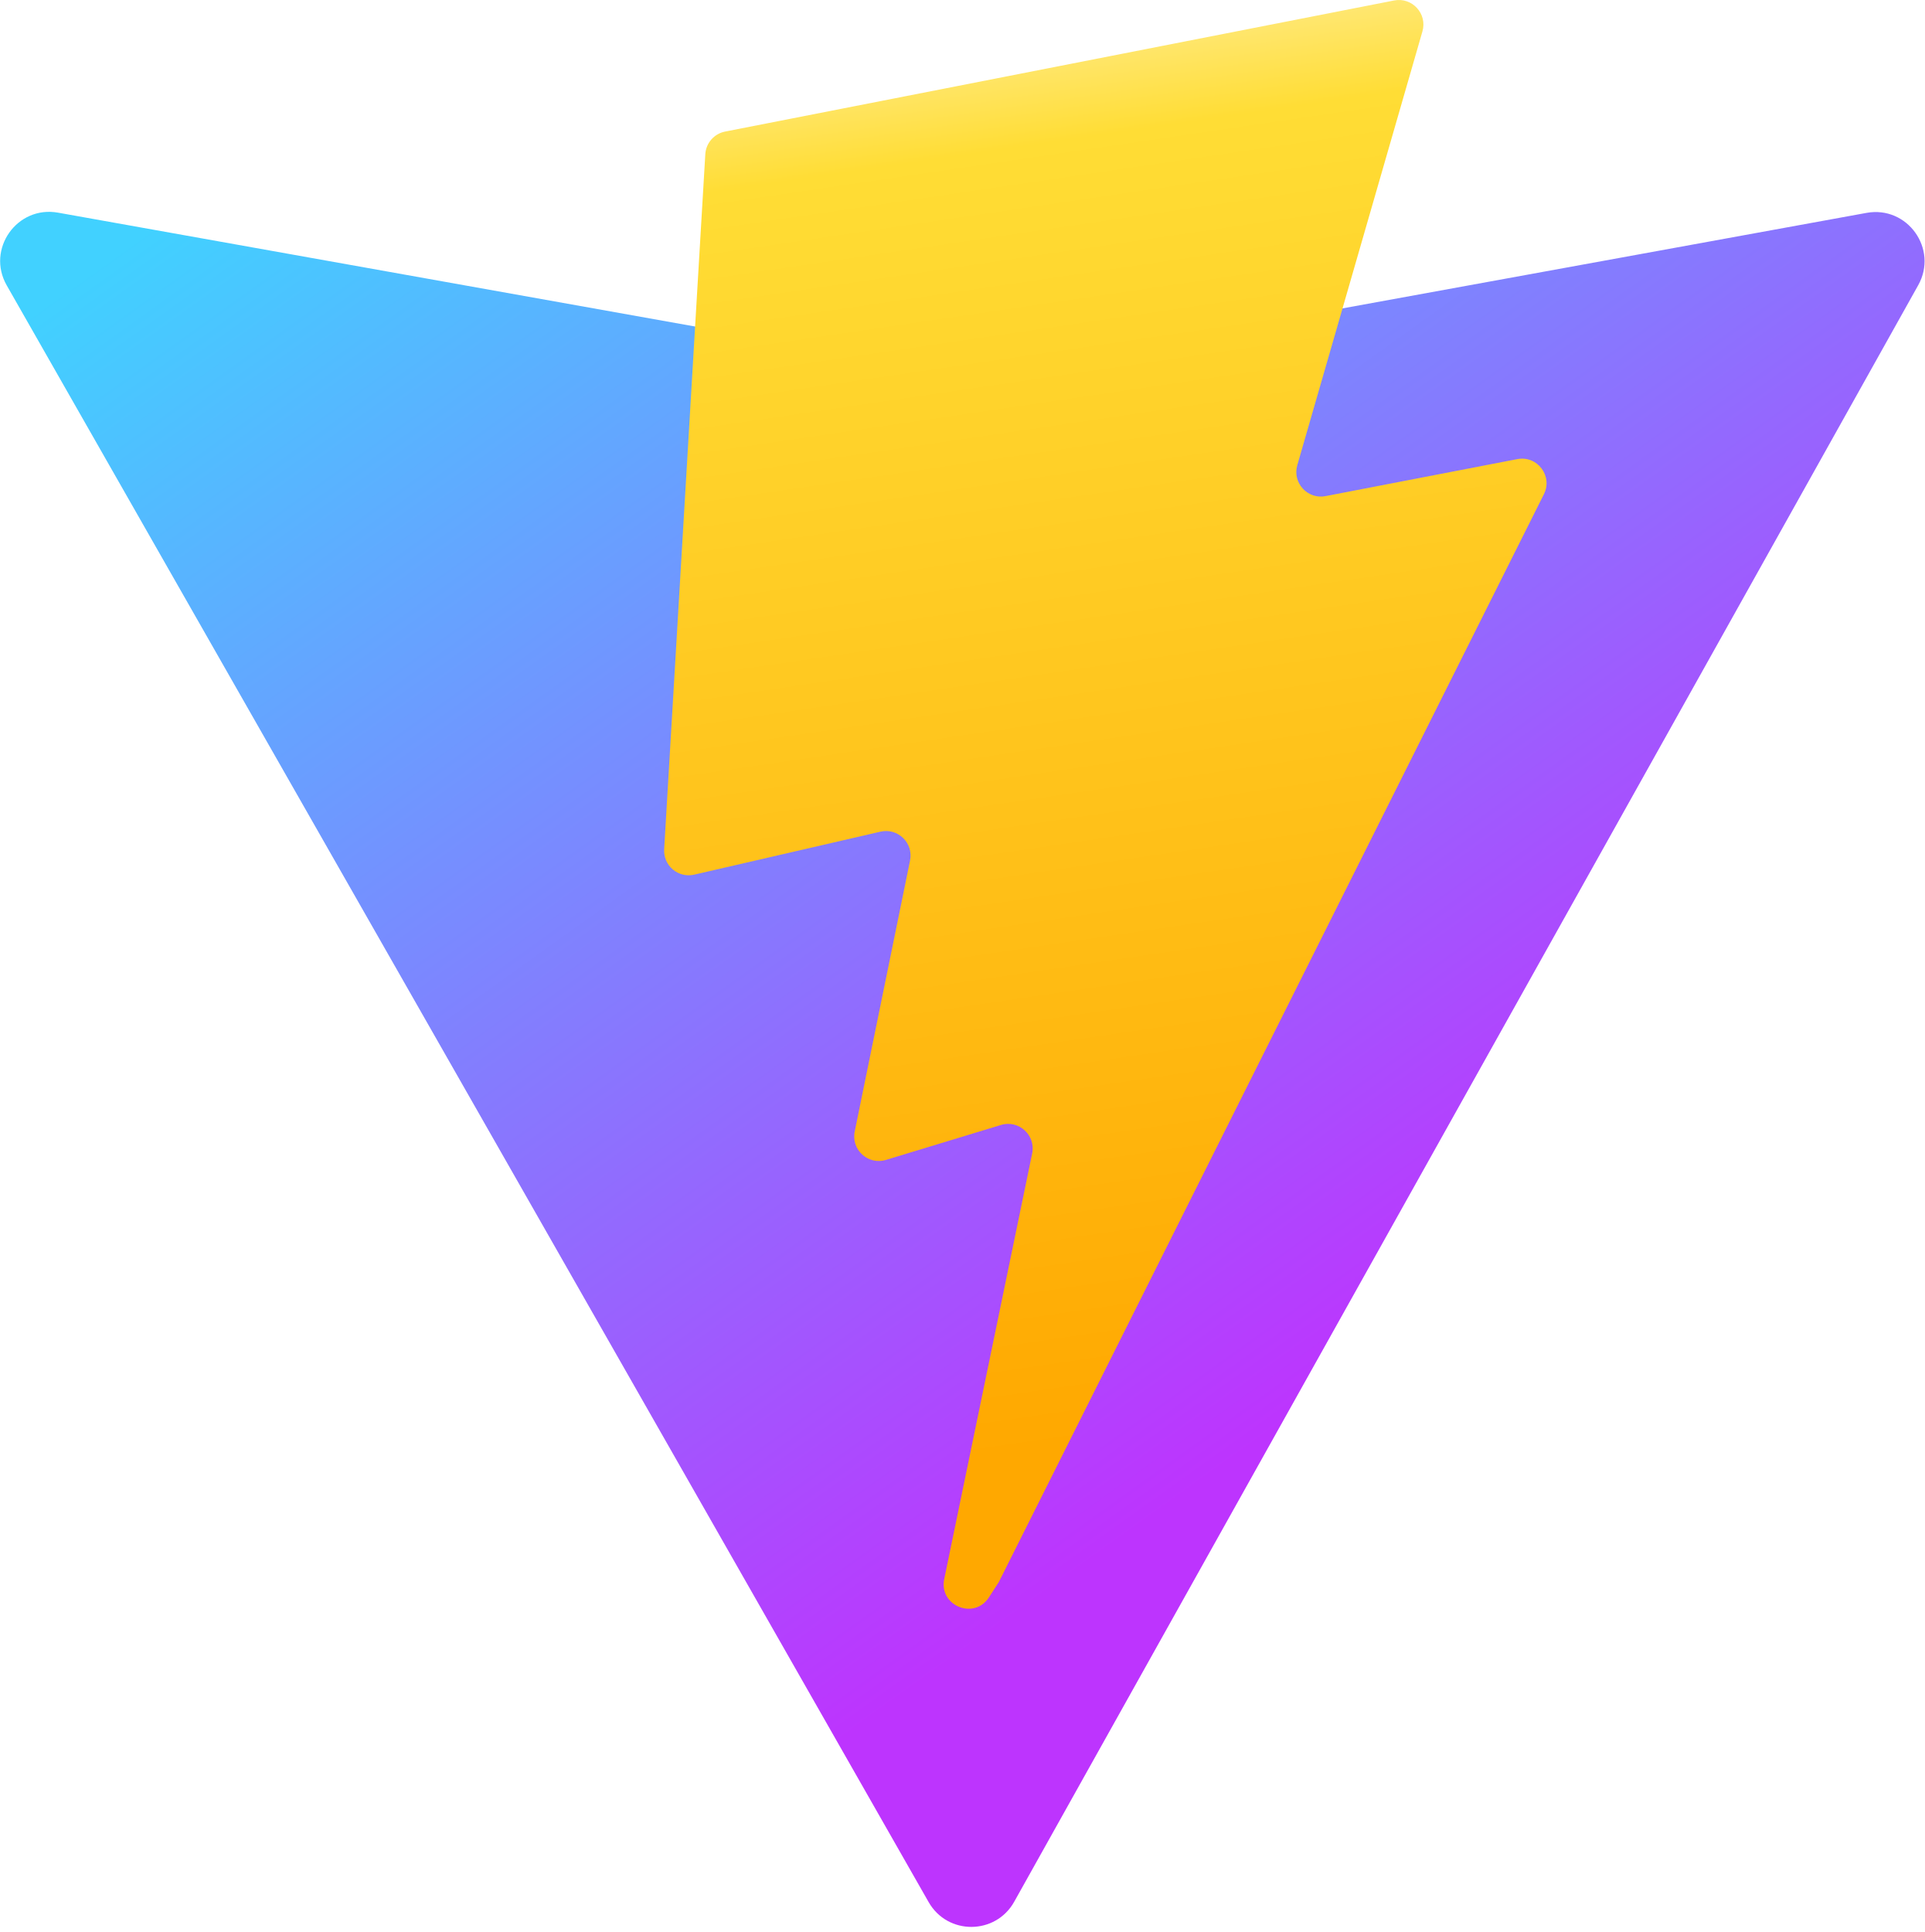
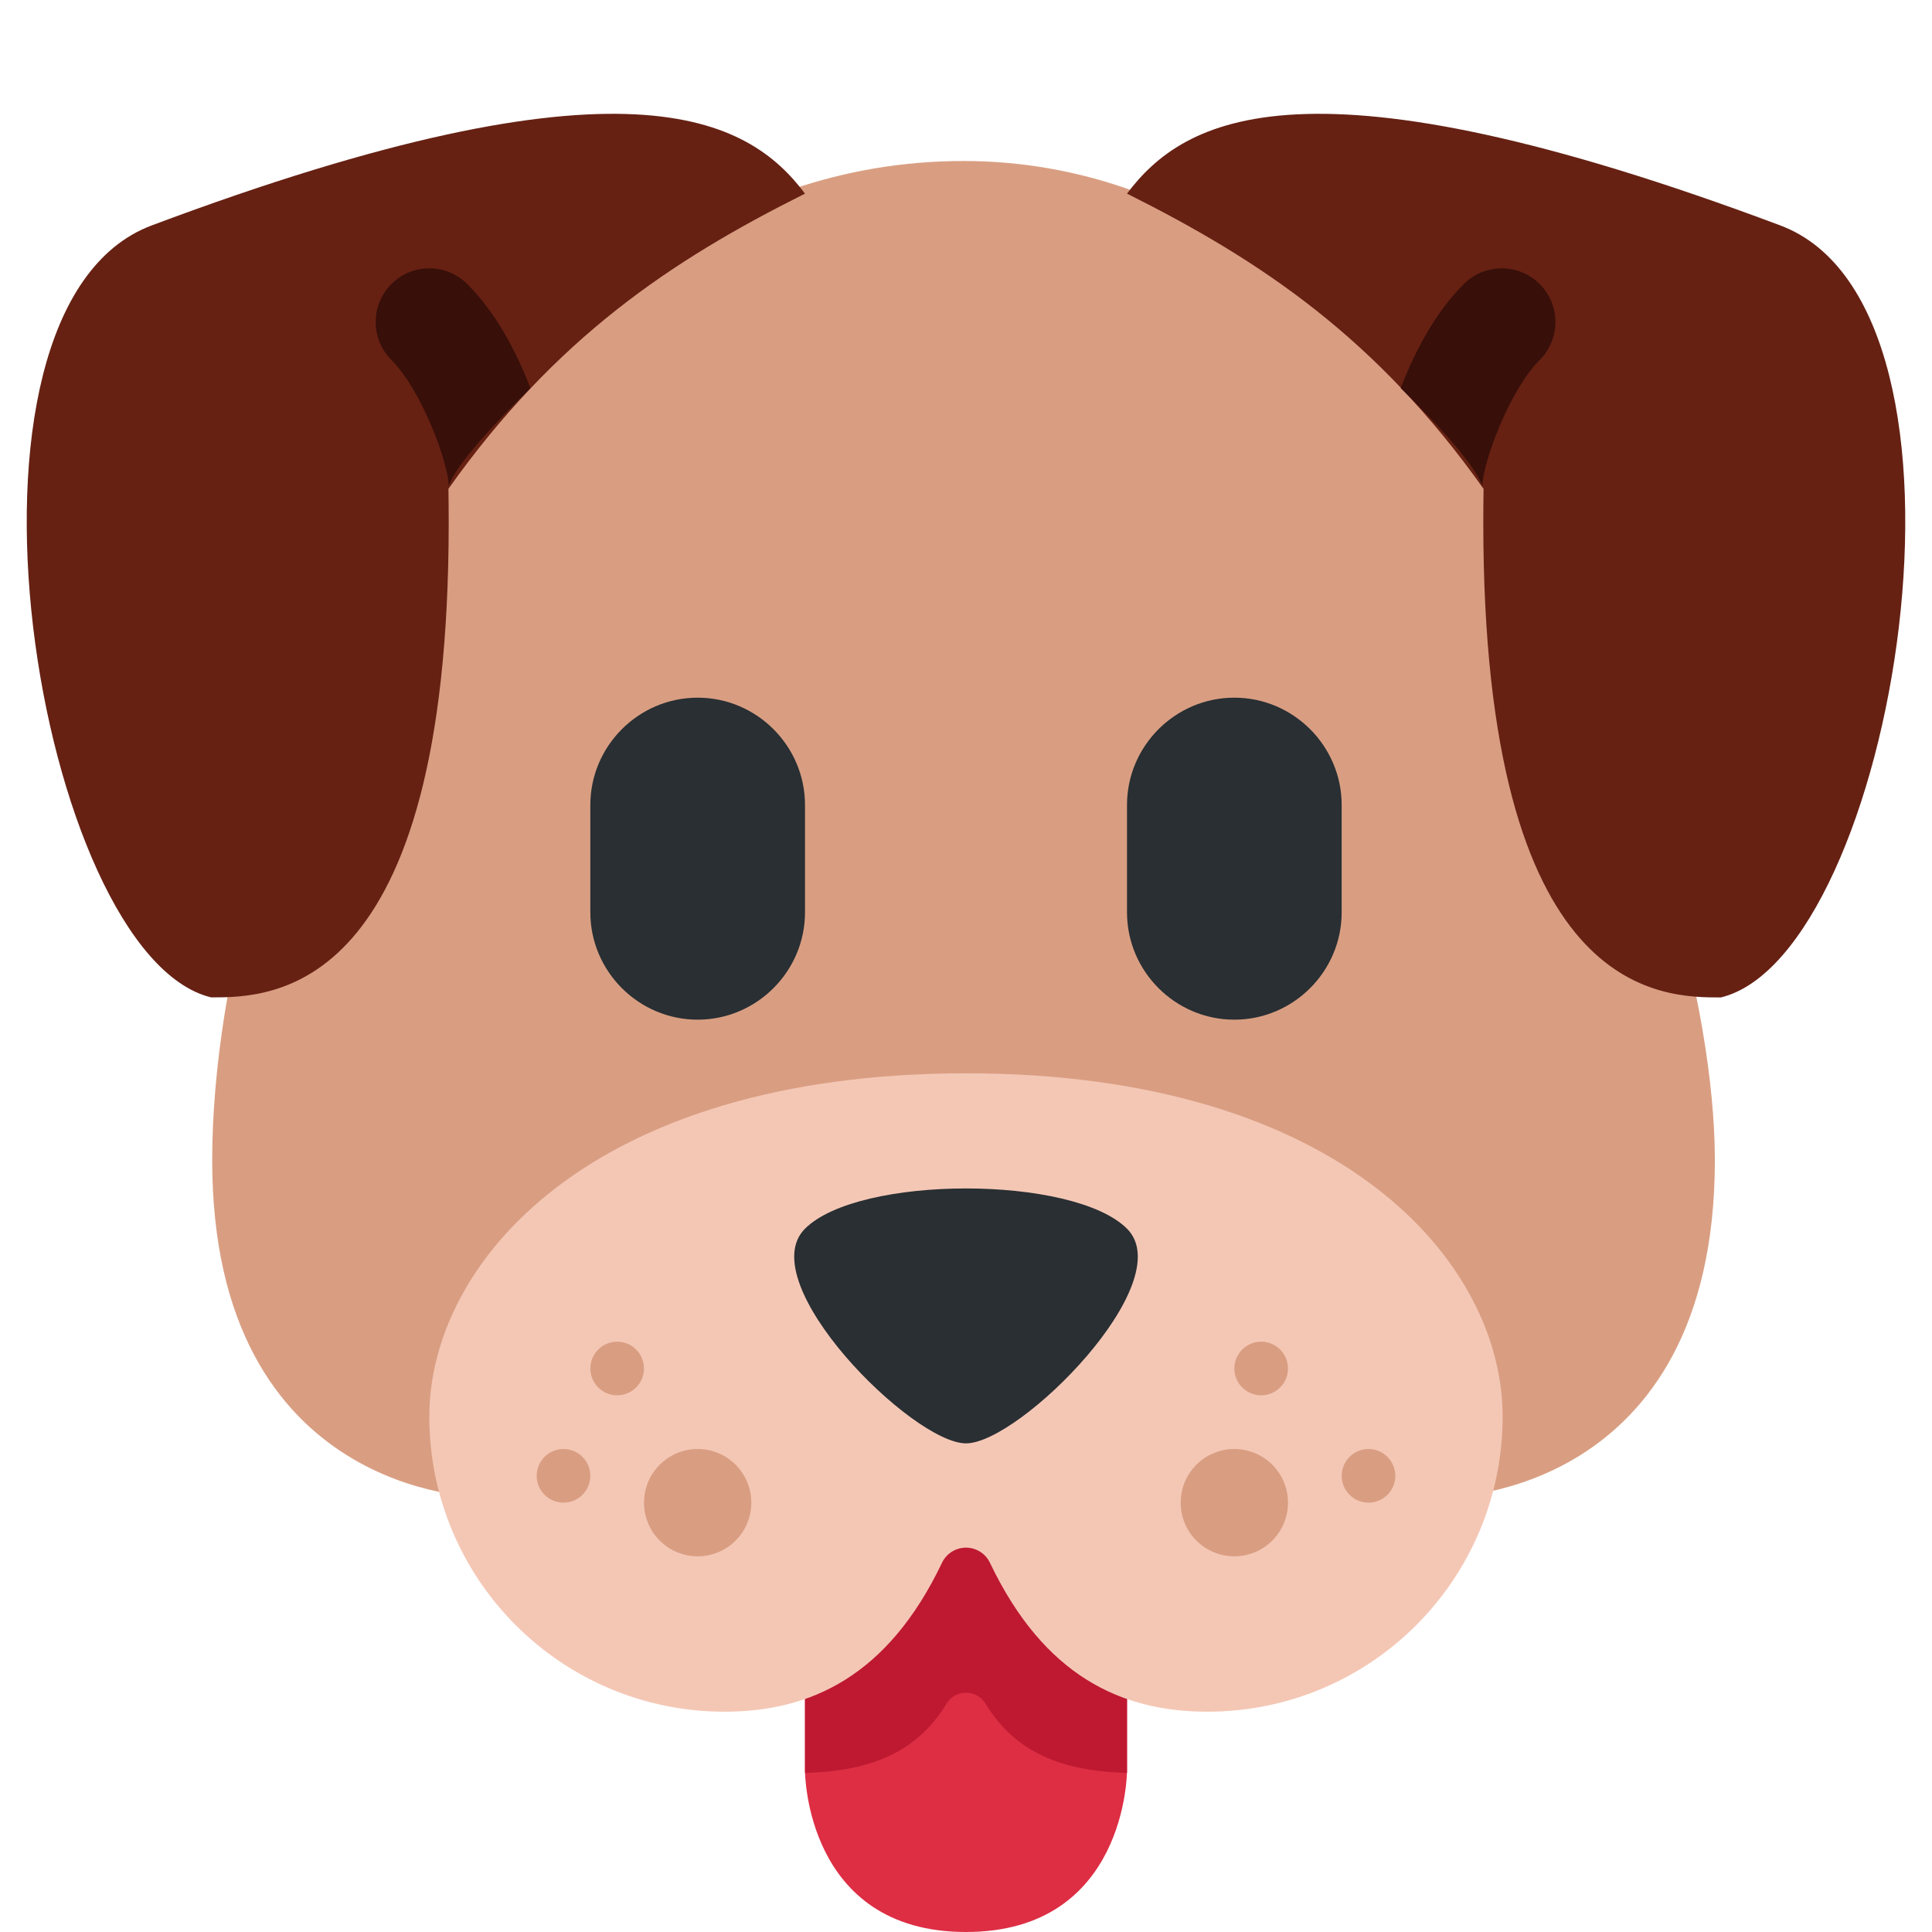
- <svg xmlns="http://www.w3.org/2000/svg" aria-hidden="true" role="img" class="iconify iconify--logos" width="31.88" height="32" preserveAspectRatio="xMidYMid meet" viewBox="0 0 256 257">
-   <defs>
-     <linearGradient id="IconifyId1813088fe1fbc01fb466" x1="-.828%" x2="57.636%" y1="7.652%" y2="78.411%">
-       <stop offset="0%" stop-color="#41D1FF" />
-       <stop offset="100%" stop-color="#BD34FE" />
-     </linearGradient>
-     <linearGradient id="IconifyId1813088fe1fbc01fb467" x1="43.376%" x2="50.316%" y1="2.242%" y2="89.03%">
-       <stop offset="0%" stop-color="#FFEA83" />
-       <stop offset="8.333%" stop-color="#FFDD35" />
-       <stop offset="100%" stop-color="#FFA800" />
-     </linearGradient>
-   </defs>
-   <path fill="url(#IconifyId1813088fe1fbc01fb466)" d="M255.153 37.938L134.897 252.976c-2.483 4.44-8.862 4.466-11.382.048L.875 37.958c-2.746-4.814 1.371-10.646 6.827-9.67l120.385 21.517a6.537 6.537 0 0 0 2.322-.004l117.867-21.483c5.438-.991 9.574 4.796 6.877 9.62Z" />
-   <path fill="url(#IconifyId1813088fe1fbc01fb467)" d="M185.432.063L96.44 17.501a3.268 3.268 0 0 0-2.634 3.014l-5.474 92.456a3.268 3.268 0 0 0 3.997 3.378l24.777-5.718c2.318-.535 4.413 1.507 3.936 3.838l-7.361 36.047c-.495 2.426 1.782 4.5 4.151 3.78l15.304-4.649c2.372-.72 4.652 1.36 4.15 3.788l-11.698 56.621c-.732 3.542 3.979 5.473 5.943 2.437l1.313-2.028l72.516-144.72c1.215-2.423-.88-5.186-3.54-4.672l-25.505 4.922c-2.396.462-4.435-1.77-3.759-4.114l16.646-57.705c.677-2.35-1.37-4.583-3.769-4.113Z" />
+ <svg xmlns="http://www.w3.org/2000/svg" width="800px" height="800px" viewBox="0 0 36 36" aria-hidden="true" role="img" class="iconify iconify--twemoji" preserveAspectRatio="xMidYMid meet">
+   <path fill="#DD2E44" d="M15 27v6s0 3 3 3s3-3 3-3v-6h-6z" />
+   <path fill="#BE1931" d="M15 33l.001.037c1.041-.035 2.016-.274 2.632-1.286a.426.426 0 0 1 .735 0c.616 1.011 1.591 1.251 2.632 1.286V27h-6v6z" />
+   <path fill="#D99E82" d="M31.954 21.619c0 6.276-5 6.276-5 6.276h-18s-5 0-5-6.276c0-6.724 5-18.619 14-18.619s14 12.895 14 18.619z" />
+   <path fill="#F4C7B5" d="M18 20c-7 0-10 3.527-10 6.395a5.5 5.5 0 0 0 5.5 5.5c1.605 0 3.042-.664 4.049-2.767a.495.495 0 0 1 .901 0c1.007 2.103 2.445 2.767 4.049 2.767a5.5 5.5 0 0 0 5.5-5.5C28 23.527 25 20 18 20z" />
+   <path fill="#292F33" d="M15 22.895c-1 1 2 4 3 4s4-3 3-4s-5-1-6 0zM13 19c-1.1 0-2-.9-2-2v-2c0-1.1.9-2 2-2s2 .9 2 2v2c0 1.1-.9 2-2 2zm10 0c-1.1 0-2-.9-2-2v-2c0-1.1.9-2 2-2s2 .9 2 2v2c0 1.1-.9 2-2 2z" />
+   <path fill="#662113" d="M15 3.608C13.941 2.199 11.681.881 2.828 4.2C-1.316 5.754.708 17.804 3.935 18.585c1.106 0 4.426 0 4.426-8.852c0-.22-.002-.423-.005-.625C10.35 6.298 12.5 4.857 15 3.608zm18.172.592C24.319.881 22.059 2.199 21 3.608c2.5 1.25 4.65 2.691 6.644 5.501c-.003.201-.005.404-.005.625c0 8.852 3.319 8.852 4.426 8.852c3.227-.782 5.251-12.832 1.107-14.386z" />
+   <circle fill="#D99E82" cx="23.5" cy="25.5" r=".5" />
+   <circle fill="#D99E82" cx="11.5" cy="25.5" r=".5" />
+   <circle fill="#D99E82" cx="25.5" cy="27.5" r=".5" />
+   <circle fill="#D99E82" cx="10.5" cy="27.5" r=".5" />
+   <circle fill="#D99E82" cx="23" cy="28" r="1" />
+   <circle fill="#D99E82" cx="13" cy="28" r="1" />
+   <path fill="#380F09" d="M9.883 7.232c-.259-.673-.634-1.397-1.176-1.939a.999.999 0 1 0-1.414 1.414c.57.57 1.066 1.934 1.068 2.346c.145-.404.839-1.15 1.522-1.821zm16.217 0c.259-.672.634-1.397 1.176-1.939a.999.999 0 1 1 1.414 1.414c-.57.57-1.066 1.934-1.068 2.346c-.145-.404-.839-1.15-1.522-1.821z" />
</svg>
